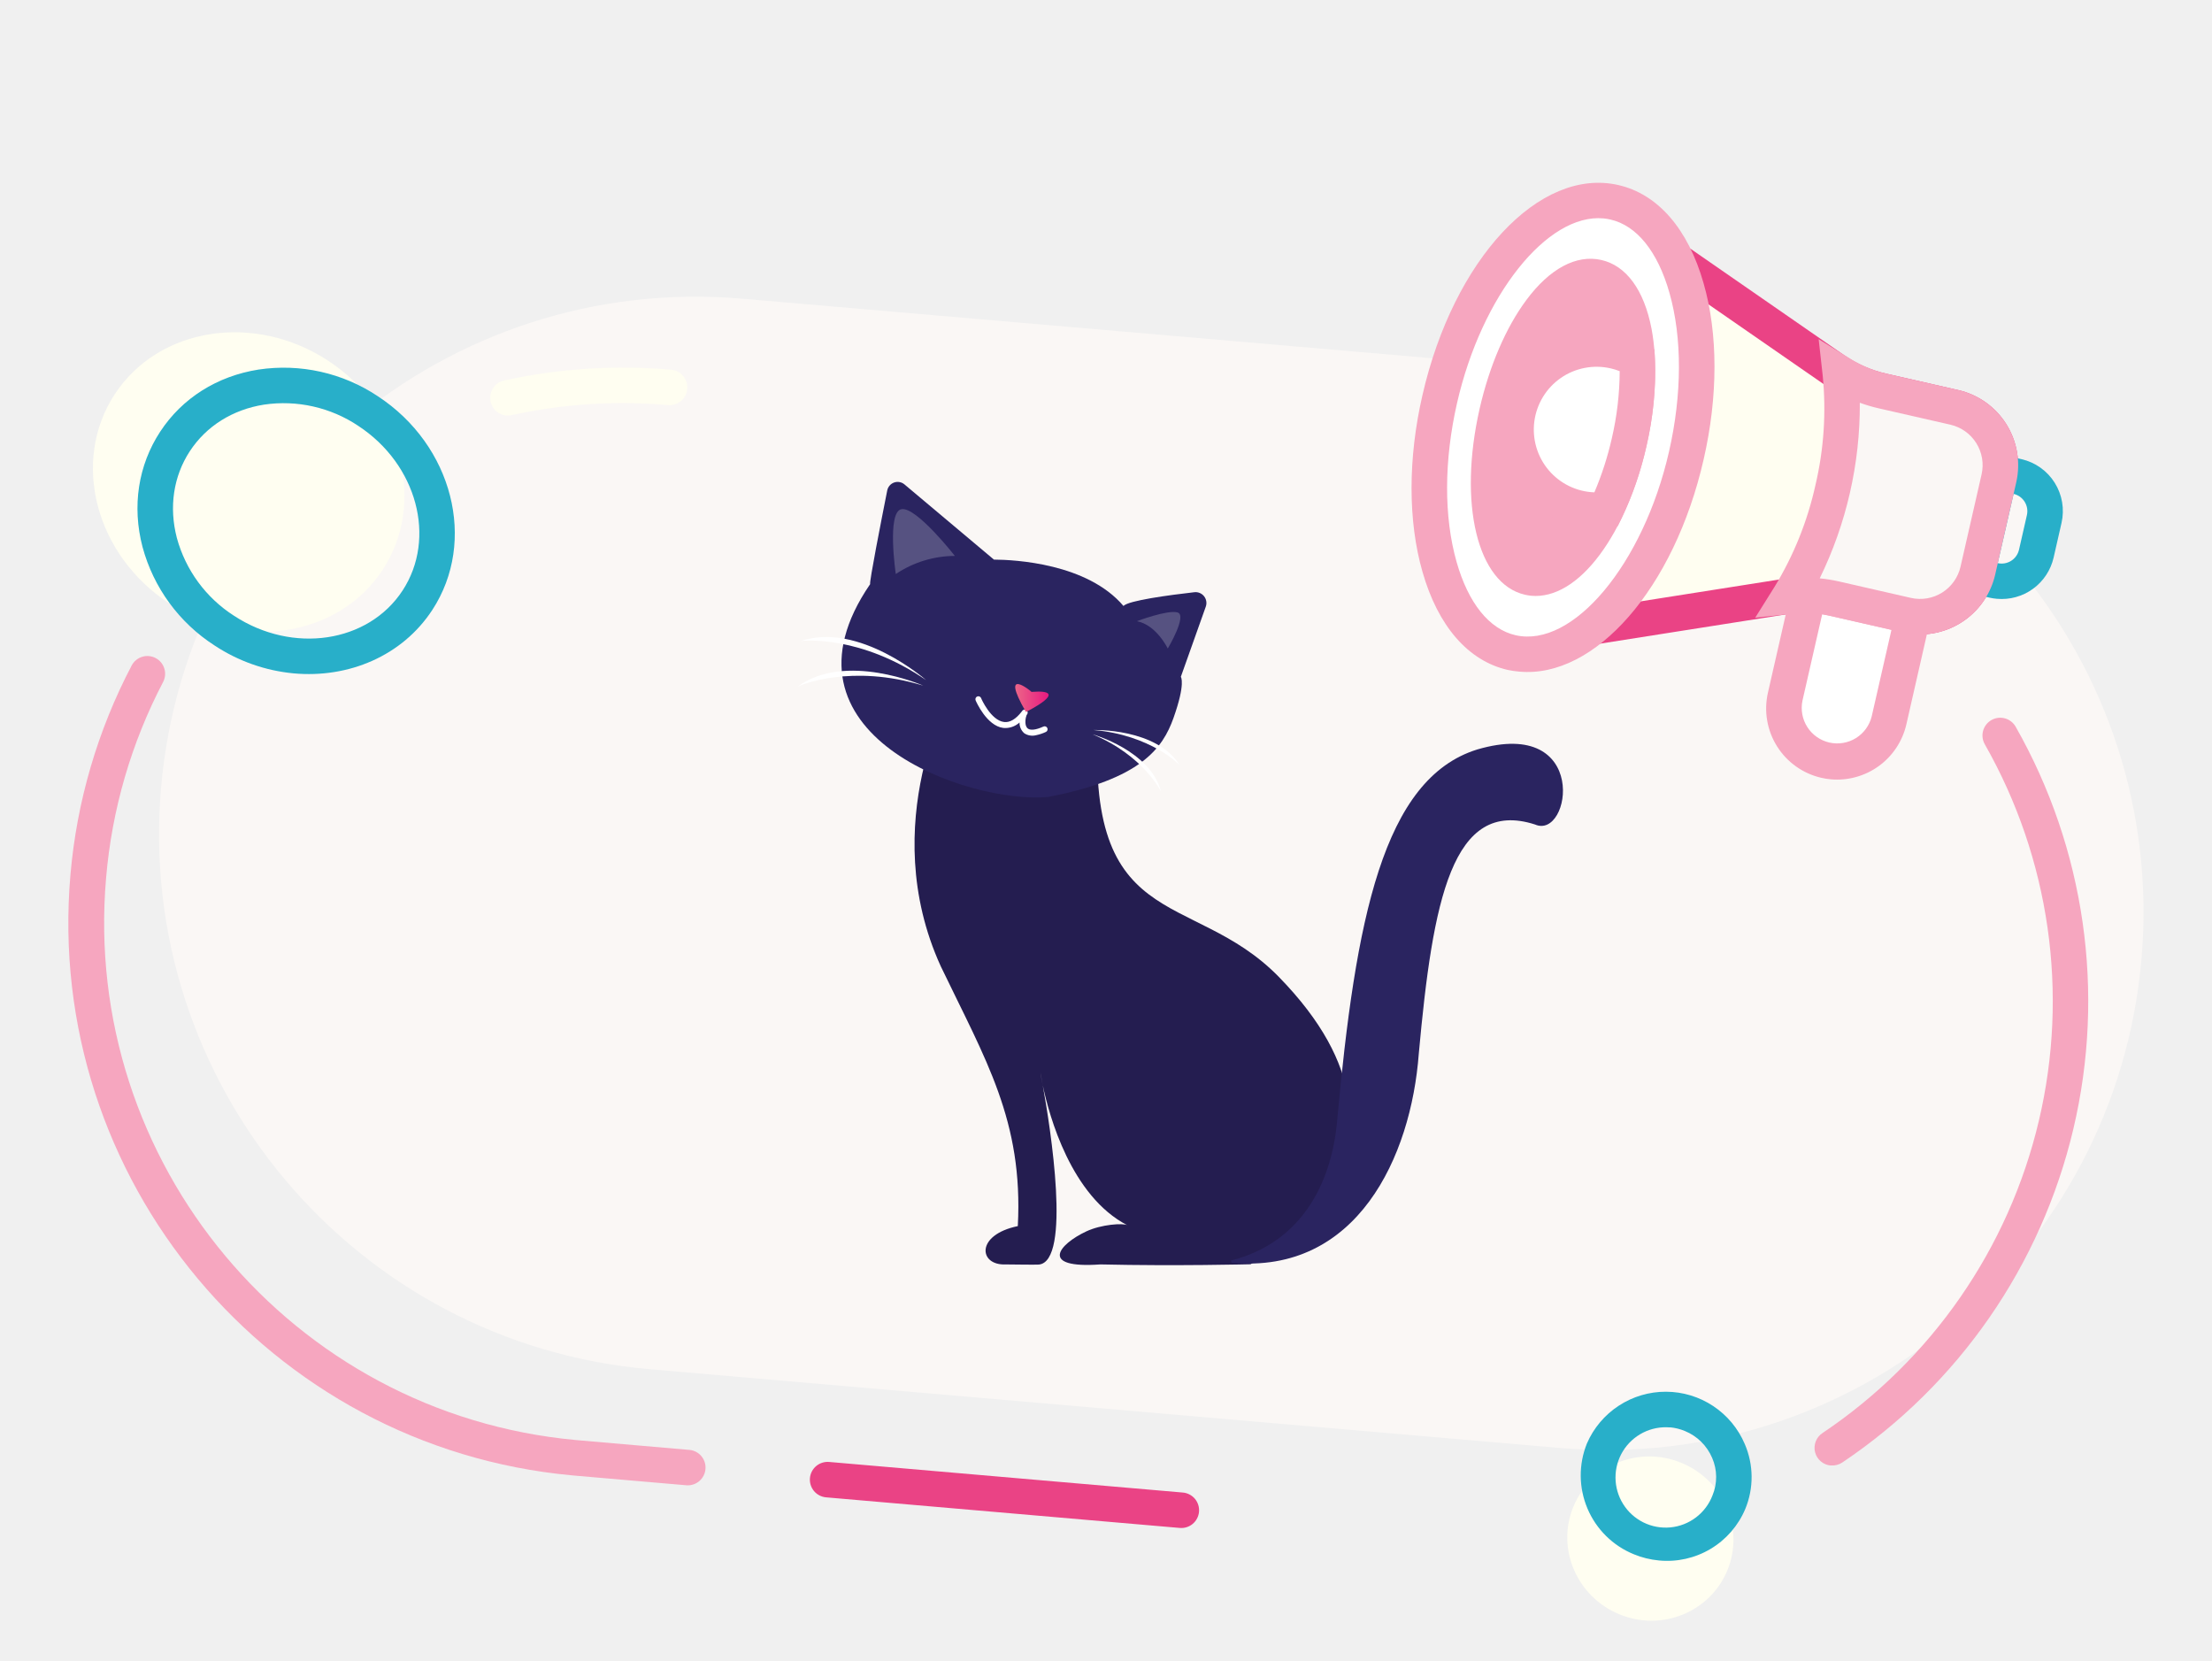
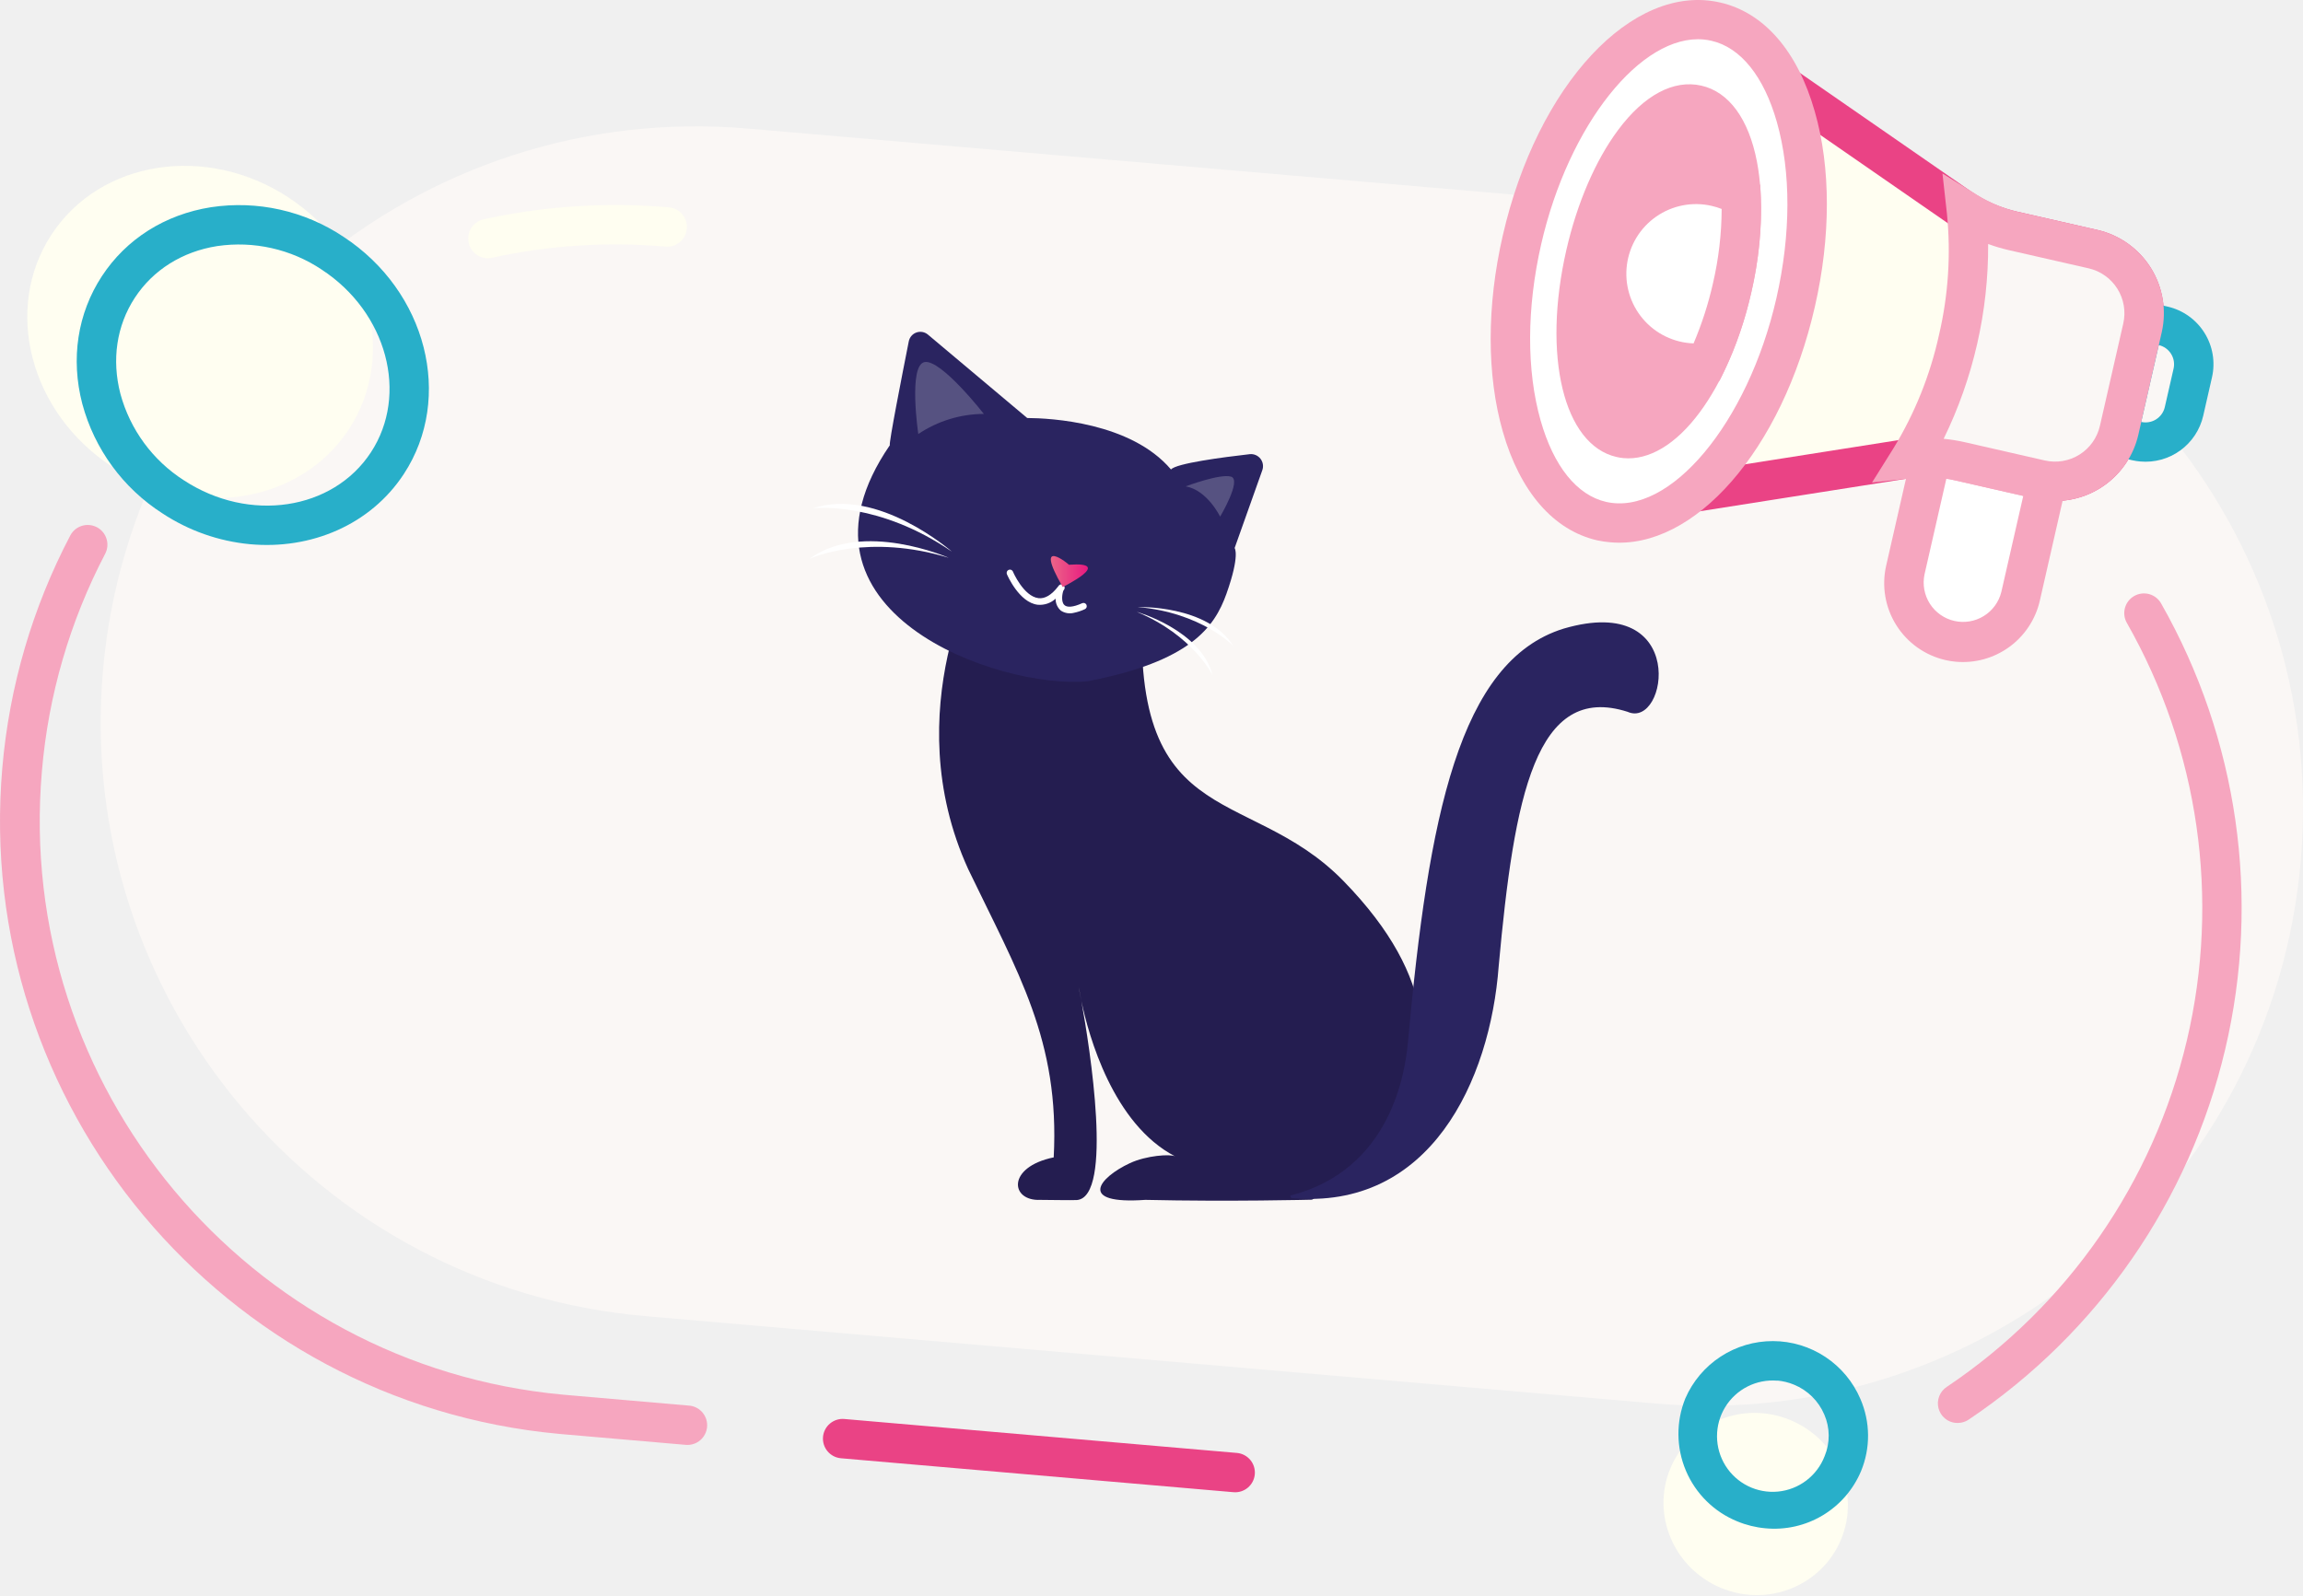
- <svg xmlns="http://www.w3.org/2000/svg" width="541" height="406" viewBox="0 0 541 406" fill="none">
-   <g clip-path="url(#clip0_11_764)">
-     <path d="M181.62 73.053L404.226 92.272C476.509 98.528 530.01 162.2 523.756 234.488C517.493 306.797 453.841 360.331 381.571 354.091L158.926 334.826C86.664 328.573 33.156 264.9 39.397 192.603C45.673 120.303 109.333 66.763 181.62 73.053Z" fill="#FAF7F5" />
-     <path d="M384.811 368.451C380.589 378.651 385.607 390.408 395.989 394.74C406.371 399.071 418.239 394.25 422.464 384.03C426.688 373.809 421.667 362.073 411.285 357.748C400.902 353.424 389.034 358.238 384.811 368.451Z" fill="#FFFEF1" />
-     <path d="M405.752 381.599C410.154 382.026 414.576 381.033 418.373 378.765C422.17 376.498 425.142 373.075 426.856 368.996C427.896 366.476 428.421 363.772 428.399 361.046C428.376 358.319 427.807 355.625 426.726 353.122C425.118 349.34 422.437 346.113 419.014 343.84C415.592 341.567 411.578 340.347 407.47 340.333C403.362 340.318 399.339 341.509 395.9 343.758C392.461 346.007 389.756 349.216 388.121 352.986C386.059 358.101 386.107 363.825 388.256 368.903C390.405 373.982 394.479 378 399.585 380.078C401.552 380.893 403.632 381.406 405.752 381.599ZM408.44 349.036C409.687 349.153 410.91 349.456 412.068 349.935C415.079 351.163 417.483 353.531 418.756 356.524C419.385 357.971 419.715 359.531 419.727 361.109C419.739 362.687 419.433 364.251 418.826 365.707C418.006 367.835 416.609 369.692 414.793 371.07C412.977 372.448 410.813 373.293 408.544 373.509C406.275 373.726 403.991 373.306 401.947 372.297C399.904 371.287 398.182 369.728 396.975 367.794C395.767 365.86 395.123 363.628 395.113 361.347C395.103 359.067 395.728 356.829 396.918 354.884C398.108 352.94 399.817 351.365 401.851 350.337C403.886 349.309 406.166 348.868 408.437 349.064L408.44 349.036Z" fill="#28AFC9" />
-     <path d="M80.244 88.202C62.145 76.354 38.782 80.031 28.055 96.421C17.327 112.812 23.3 135.712 41.4 147.56C59.498 159.408 82.863 155.717 93.589 139.341C104.315 122.964 98.343 100.057 80.244 88.202Z" fill="#FFFEF1" />
-     <path d="M71.793 164.664C85.198 165.9 98.354 160.435 105.723 149.17C116.722 132.36 110.744 108.902 92.399 96.89C83.825 91.165 73.425 88.842 63.231 90.374C53.085 91.973 44.535 97.376 39.163 105.584C33.791 113.793 32.255 123.795 34.852 133.734C37.53 143.691 43.82 152.291 52.495 157.859C58.274 161.673 64.9 164.01 71.793 164.664ZM87.636 104.152C101.982 113.551 106.835 131.611 98.457 144.413C90.078 157.215 71.618 159.989 57.251 150.588C50.381 146.198 45.391 139.407 43.253 131.537C41.289 124 42.414 116.466 46.43 110.335C50.446 104.203 56.888 100.159 64.578 98.948C72.646 97.758 80.867 99.614 87.643 104.153L87.636 104.152Z" fill="#28AFC9" />
-     <path d="M460.366 95.599L477.98 99.623C479.833 100.046 481.585 100.83 483.135 101.931C484.685 103.031 486.003 104.426 487.014 106.036C488.026 107.646 488.71 109.44 489.028 111.314C489.346 113.189 489.292 115.108 488.869 116.962L483.709 139.542C483.286 141.396 482.502 143.148 481.402 144.699C480.302 146.25 478.908 147.569 477.298 148.581C475.689 149.593 473.896 150.278 472.022 150.597C470.148 150.915 468.229 150.861 466.376 150.438L448.762 146.414C444.561 145.458 440.216 145.311 435.96 145.982L373.124 155.874L396.324 54.243L448.636 90.43C452.181 92.886 456.162 94.64 460.366 95.599Z" fill="#FFFEF1" />
-     <path d="M367.458 161.162L436.631 150.273C440.349 149.685 444.145 149.815 447.814 150.654L465.429 154.679C470.292 155.781 475.394 154.91 479.618 152.256C483.841 149.602 486.84 145.382 487.96 140.52L493.113 117.933C494.216 113.067 493.346 107.963 490.694 103.738C488.042 99.513 483.824 96.513 478.964 95.394L461.342 91.376C457.674 90.552 454.198 89.034 451.1 86.902L393.514 47.017L367.458 161.162ZM444.726 141.383C441.578 141.091 438.406 141.195 435.284 141.692L378.777 150.6L399.124 61.462L446.166 94.036C450.166 96.812 454.661 98.794 459.408 99.874L477.026 103.856C479.643 104.459 481.915 106.075 483.343 108.35C484.772 110.625 485.241 113.374 484.648 115.995L479.495 138.582C478.893 141.201 477.278 143.475 475.003 144.905C472.729 146.335 469.98 146.804 467.36 146.209L449.746 142.185C448.092 141.807 446.415 141.54 444.726 141.383Z" fill="#EA4385" />
-     <path d="M489.206 115.532L493.435 116.494C494.548 116.748 495.599 117.218 496.529 117.879C497.46 118.539 498.251 119.376 498.857 120.343C499.464 121.31 499.875 122.386 500.065 123.511C500.256 124.637 500.223 125.789 499.968 126.901L498.034 135.406C497.516 137.649 496.13 139.595 494.18 140.817C492.23 142.039 489.874 142.436 487.632 141.922L483.402 140.961L489.206 115.532Z" fill="#FAF7F5" />
-     <path d="M488.379 146.431C491.52 146.715 494.658 145.85 497.211 143.997C499.764 142.144 501.559 139.429 502.264 136.353L504.196 127.884C504.577 126.216 504.626 124.49 504.34 122.803C504.054 121.116 503.439 119.503 502.529 118.054C501.62 116.605 500.434 115.35 499.04 114.36C497.645 113.37 496.069 112.664 494.402 112.284L485.937 110.353L478.203 144.23L486.668 146.168C487.232 146.293 487.804 146.382 488.379 146.431ZM492.469 120.774C493.024 120.901 493.549 121.136 494.014 121.466C494.478 121.796 494.873 122.215 495.176 122.698C495.479 123.181 495.684 123.719 495.778 124.281C495.873 124.843 495.856 125.418 495.728 125.974L493.797 134.443C493.537 135.564 492.845 136.537 491.871 137.15C490.897 137.762 489.721 137.964 488.598 137.712L492.469 120.774Z" fill="#28AFC9" />
-     <path d="M467.809 150.761L462.007 176.168C461.625 177.839 460.918 179.418 459.926 180.815C458.934 182.212 457.677 183.399 456.226 184.31C454.775 185.221 453.159 185.836 451.47 186.121C449.781 186.407 448.052 186.356 446.383 185.973C444.715 185.593 443.139 184.887 441.744 183.896C440.349 182.906 439.163 181.65 438.253 180.2C437.344 178.751 436.729 177.136 436.444 175.449C436.158 173.761 436.208 172.034 436.59 170.366L442.406 144.96L467.809 150.761Z" fill="white" />
-     <path d="M447.722 190.572C451.911 190.954 456.097 189.803 459.504 187.333C462.91 184.862 465.307 181.241 466.249 177.139L473.006 147.492L439.145 139.76L432.388 169.407C431.368 173.899 432.171 178.612 434.621 182.512C437.071 186.412 440.967 189.18 445.455 190.208C446.202 190.38 446.959 190.502 447.722 190.572ZM462.603 154.022L457.77 175.192C457.224 177.403 455.832 179.31 453.894 180.505C451.956 181.699 449.627 182.084 447.408 181.578C445.189 181.072 443.258 179.715 442.029 177.798C440.801 175.881 440.374 173.559 440.84 171.33L445.672 150.16L462.603 154.022Z" fill="#F6A6BF" />
-     <path d="M448.207 119.552C450.403 110.317 451.045 100.781 450.105 91.335C453.266 93.315 456.733 94.756 460.366 95.599L477.981 99.623C479.834 100.046 481.585 100.83 483.135 101.931C484.686 103.031 486.004 104.426 487.015 106.036C488.026 107.646 488.71 109.44 489.029 111.315C489.347 113.189 489.293 115.108 488.87 116.962L483.71 139.542C483.287 141.396 482.503 143.148 481.403 144.699C480.303 146.25 478.908 147.569 477.299 148.581C475.689 149.593 473.896 150.278 472.022 150.597C470.148 150.915 468.23 150.862 466.377 150.438L448.763 146.414C445.113 145.597 441.354 145.386 437.636 145.791C442.59 137.692 446.163 128.824 448.207 119.552Z" fill="#FAF7F5" />
-     <path d="M467.925 155.078C472.462 155.486 476.993 154.235 480.679 151.557C484.365 148.879 486.957 144.956 487.974 140.514L493.128 117.927C494.231 113.061 493.361 107.957 490.709 103.732C488.057 99.507 483.839 96.507 478.979 95.388L461.357 91.37C458.182 90.63 455.151 89.371 452.387 87.642L444.798 82.94L445.785 91.819C446.679 100.78 446.083 109.828 444.02 118.594C442.085 127.388 438.705 135.8 434.018 143.488L429.276 151.063L438.155 150.116C441.394 149.761 444.67 149.944 447.85 150.657L465.471 154.682C466.28 154.867 467.099 155 467.925 155.078ZM454.865 98.487C456.35 99.033 457.869 99.484 459.411 99.838L477.026 103.856C479.643 104.459 481.915 106.075 483.344 108.35C484.772 110.625 485.241 113.374 484.649 115.994L479.495 138.581C478.895 141.202 477.28 143.477 475.005 144.907C472.73 146.337 469.98 146.805 467.361 146.209L449.746 142.185C448.202 141.832 446.637 141.579 445.06 141.428C451.592 128.061 454.948 113.365 454.865 98.487Z" fill="#F6A6BF" />
-     <path d="M352.118 97.613C345.176 128.033 353.054 155.747 369.688 159.547C386.321 163.346 405.47 141.788 412.41 111.382C419.351 80.975 411.481 53.248 394.84 49.448C378.2 45.648 359.057 67.214 352.118 97.613Z" fill="white" />
-     <path d="M371.597 164.24C390.06 165.942 409.453 143.969 416.667 112.352C420.205 96.951 420.209 81.618 416.661 69.291C412.885 55.996 405.481 47.457 395.806 45.252C376.499 40.831 355.477 63.417 347.885 96.678C344.347 112.08 344.344 127.412 347.888 139.782C351.664 153.069 359.068 161.609 368.735 163.82C369.679 164.022 370.635 164.162 371.597 164.24ZM392.16 53.408C392.738 53.462 393.312 53.555 393.878 53.686C400.318 55.155 405.445 61.529 408.31 71.627C411.436 82.638 411.399 96.414 408.2 110.442C401.911 137.986 384.711 158.531 370.675 155.338C364.235 153.868 359.108 147.494 356.237 137.389C353.111 126.378 353.154 112.602 356.354 98.574C362.384 72.143 378.454 52.144 392.16 53.408Z" fill="#F6A6BF" />
-     <path d="M366.119 100.809C361.49 121.079 364.973 139.161 373.901 141.199C382.829 143.236 393.81 128.457 398.441 108.166C403.073 87.874 399.581 69.812 390.66 67.776C381.739 65.739 370.735 80.537 366.119 100.809Z" fill="#F6A6BF" />
-     <path d="M374.502 145.688C380.099 146.204 386.025 142.698 391.262 135.649C396.248 128.943 400.298 119.54 402.666 109.169C405.034 98.799 405.471 88.554 403.915 80.342C402.096 70.92 397.743 64.949 391.639 63.574C385.536 62.2 379.035 65.659 373.315 73.356C368.322 80.06 364.279 89.465 361.904 99.834C356.575 123.175 361.329 142.772 372.952 145.432C373.462 145.551 373.98 145.636 374.502 145.688ZM389.291 71.97C389.425 71.975 389.558 71.987 389.69 72.007C392.115 72.562 394.297 76.37 395.369 81.954C396.73 89.005 396.312 97.967 394.204 107.196C392.097 116.426 388.583 124.679 384.298 130.439C380.906 135.005 377.297 137.495 374.871 136.94C370.035 135.831 365.826 121.564 370.357 101.75C372.464 92.521 375.985 84.261 380.264 78.5C383.467 74.214 386.884 71.748 389.291 71.97Z" fill="#F6A6BF" />
-     <path d="M371.289 100.671C371.973 97.658 373.357 94.847 375.328 92.468C377.299 90.088 379.802 88.207 382.635 86.975C385.468 85.743 388.551 85.196 391.635 85.378C394.718 85.56 397.716 86.465 400.384 88.022C400.63 94.8 399.966 101.581 398.411 108.184C397.142 113.85 395.25 119.357 392.768 124.606C389.636 124.98 386.459 124.595 383.507 123.484C380.555 122.373 377.914 120.568 375.805 118.221C373.697 115.874 372.183 113.055 371.392 110C370.602 106.945 370.557 103.745 371.261 100.669L371.289 100.671Z" fill="white" />
-     <path d="M388.215 128.993C389.908 129.147 391.614 129.122 393.302 128.919L395.67 128.643L396.708 126.494C399.334 120.954 401.333 115.139 402.668 109.155C404.312 102.167 405.013 94.991 404.75 87.817L404.637 85.456L402.596 84.251C399.335 82.357 395.675 81.256 391.911 81.038C388.147 80.819 384.384 81.489 380.926 82.993C377.468 84.496 374.412 86.792 372.003 89.695C369.595 92.597 367.902 96.025 367.061 99.703C365.641 105.924 366.747 112.454 370.137 117.858C373.527 123.263 378.923 127.1 385.139 128.526C386.153 128.751 387.18 128.907 388.215 128.993ZM389.946 120.4C387.808 120.325 385.709 119.805 383.785 118.871C381.86 117.938 380.151 116.612 378.768 114.979C377.385 113.347 376.359 111.443 375.755 109.39C375.151 107.337 374.982 105.18 375.26 103.058C375.538 100.936 376.256 98.895 377.368 97.067C378.48 95.238 379.962 93.662 381.719 92.44C383.475 91.218 385.467 90.377 387.568 89.971C389.668 89.564 391.83 89.601 393.915 90.079C394.673 90.249 395.416 90.478 396.138 90.764C396.113 96.306 395.464 101.828 394.203 107.224C393.181 111.735 391.757 116.144 389.946 120.4Z" fill="#F6A6BF" />
-     <path d="M202.017 366.16L288.524 373.642C289.671 373.748 290.813 373.394 291.699 372.657C292.584 371.921 293.141 370.863 293.247 369.715C293.353 368.568 292.999 367.426 292.263 366.54C291.527 365.654 290.469 365.097 289.323 364.991L202.815 357.509C201.669 357.403 200.527 357.758 199.641 358.494C198.755 359.231 198.198 360.289 198.092 361.436C197.987 362.583 198.341 363.726 199.077 364.612C199.813 365.498 200.87 366.055 202.017 366.16Z" fill="#EA4385" />
-     <path d="M447.755 358.358C448.749 358.451 449.744 358.198 450.573 357.644C479.038 338.553 499.232 309.398 507.102 276.032C514.973 242.665 509.936 207.557 493.004 177.756C492.725 177.253 492.35 176.809 491.899 176.452C491.449 176.095 490.932 175.831 490.378 175.675C489.824 175.52 489.246 175.476 488.675 175.546C488.104 175.616 487.553 175.799 487.053 176.084C486.554 176.369 486.116 176.75 485.764 177.205C485.413 177.661 485.156 178.182 485.008 178.738C484.859 179.294 484.823 179.873 484.9 180.443C484.978 181.013 485.168 181.562 485.459 182.058C501.312 209.95 506.029 242.811 498.663 274.043C491.297 305.274 472.394 332.563 445.749 350.429C444.993 350.924 444.411 351.643 444.083 352.485C443.756 353.327 443.699 354.25 443.921 355.126C444.144 356.002 444.634 356.786 445.323 357.369C446.013 357.953 446.867 358.306 447.767 358.38L447.755 358.358Z" fill="#F6A6BF" />
-     <path d="M123.792 101.606C124.238 101.647 124.688 101.62 125.126 101.524C137.671 98.77 150.562 97.94 163.356 99.063C164.503 99.168 165.645 98.814 166.531 98.078C167.416 97.341 167.974 96.283 168.079 95.136C168.185 93.988 167.831 92.846 167.095 91.96C166.359 91.074 165.301 90.517 164.155 90.411C150.486 89.217 136.715 90.103 123.312 93.041C122.304 93.262 121.407 93.835 120.782 94.657C120.158 95.479 119.846 96.497 119.904 97.528C119.962 98.559 120.385 99.536 121.097 100.283C121.81 101.03 122.765 101.499 123.792 101.606Z" fill="#FFFEF1" />
-     <path d="M139.919 360.788L140.688 360.859L167.989 363.221C169.109 363.279 170.208 362.901 171.056 362.167C171.903 361.432 172.434 360.398 172.538 359.281C172.641 358.164 172.308 357.05 171.609 356.173C170.909 355.296 169.898 354.724 168.786 354.576L141.487 352.207L140.787 352.143C71.382 345.744 19.926 284.236 25.948 214.687C27.37 197.929 32.12 181.623 39.92 166.723C40.434 165.705 40.526 164.525 40.178 163.439C39.829 162.353 39.067 161.447 38.057 160.919C37.047 160.39 35.869 160.28 34.778 160.612C33.687 160.945 32.771 161.693 32.227 162.696C23.875 178.599 18.776 196.008 17.228 213.904C10.765 288.234 65.778 353.952 139.919 360.788Z" fill="#F6A6BF" />
-     <path fill-rule="evenodd" clip-rule="evenodd" d="M268.926 172.088L268.926 172.352C268.951 172.312 268.964 172.266 268.964 172.22C268.964 172.173 268.951 172.127 268.926 172.088Z" fill="#241D50" />
-     <path fill-rule="evenodd" clip-rule="evenodd" d="M268.907 172.354C267.545 174.39 233.035 168.458 233.035 168.458C233.035 168.458 214.084 201.24 230.098 236.318C241.074 259.175 250.29 274.089 248.932 299.833C238.517 301.977 239.379 309.506 245.959 309.205C247.192 309.205 253.201 309.311 254.05 309.24C262.084 308.525 256.905 275.667 255.031 265.395C254.632 263.495 254.468 262.345 254.468 262.345C254.468 262.345 254.689 263.481 255.031 265.395C256.627 272.952 261.964 292.474 275.701 299.616C274.681 299.051 269.356 299.409 265.72 301.11C258.827 304.325 254.114 310.269 269.127 309.203C287.833 309.629 305.847 309.163 305.847 309.163C305.847 309.163 355.395 282.563 312.777 238.895C291.222 216.811 264.06 229.278 268.907 172.354Z" fill="#241D50" />
-     <path fill-rule="evenodd" clip-rule="evenodd" d="M255.034 265.425C254.692 263.51 254.471 262.374 254.471 262.374C254.471 262.374 254.635 263.524 255.034 265.425Z" fill="#241D50" />
-     <path d="M361.305 183.276C338.243 190.421 331.509 224.866 326.999 274.419C326.356 281.434 323.11 302.642 301.039 308.266C301.117 308.445 301.189 308.616 301.26 308.795C331.878 311.649 345.112 282.903 346.997 257.695C350.416 220.157 355.166 195.12 375.418 201.618C384.229 205.524 388.937 175.165 361.305 183.276Z" fill="#2A2460" />
-     <path fill-rule="evenodd" clip-rule="evenodd" d="M292.127 144.818C286.181 145.498 275.88 146.849 274.782 148.192C265.923 137.764 248.187 136.873 243.09 136.845L221.214 118.461C220.869 118.169 220.454 117.972 220.01 117.89C219.567 117.808 219.109 117.844 218.683 117.993C218.256 118.142 217.876 118.4 217.58 118.742C217.284 119.083 217.082 119.497 216.994 119.94C215.496 127.498 212.571 142.406 212.814 142.849C187.624 179.609 236.91 196.676 256.343 194.888C279.048 190.535 284.359 182.985 286.998 175.598C290.043 167.026 288.803 165.512 288.803 165.512L294.899 148.368C295.053 147.945 295.097 147.488 295.026 147.043C294.955 146.597 294.773 146.177 294.496 145.822C294.218 145.467 293.855 145.189 293.441 145.013C293.026 144.838 292.574 144.77 292.127 144.818Z" fill="#2A2460" />
-     <path d="M255.183 177.681C253.208 178.575 251.797 178.682 251.212 178.003C250.5 177.189 250.849 175.389 251.084 174.853L251.198 174.703C251.295 174.578 251.347 174.425 251.347 174.268C251.347 174.11 251.295 173.957 251.199 173.832C251.109 173.698 250.978 173.599 250.825 173.55C250.673 173.501 250.508 173.504 250.357 173.561C250.149 173.657 249.979 173.821 249.873 174.025C248.447 175.875 246.971 176.725 245.595 176.561C242.323 176.197 239.95 170.776 239.95 170.705C239.912 170.617 239.858 170.537 239.79 170.47C239.722 170.404 239.641 170.351 239.553 170.316C239.465 170.28 239.371 170.262 239.275 170.264C239.18 170.265 239.086 170.285 238.998 170.323C238.911 170.36 238.832 170.415 238.765 170.483C238.698 170.551 238.646 170.632 238.611 170.72C238.575 170.808 238.558 170.903 238.559 170.999C238.56 171.094 238.579 171.188 238.617 171.276C238.724 171.533 241.325 177.519 245.395 178.011C246.111 178.077 246.833 177.992 247.515 177.762C248.196 177.532 248.822 177.161 249.352 176.675C249.338 177.175 249.437 177.671 249.638 178.129C249.841 178.586 250.142 178.992 250.521 179.318C250.945 179.595 251.422 179.779 251.922 179.859C252.422 179.939 252.933 179.912 253.422 179.782C254.236 179.612 255.028 179.349 255.782 178.996C255.87 178.959 255.949 178.904 256.016 178.835C256.083 178.766 256.135 178.685 256.169 178.596C256.204 178.506 256.22 178.411 256.217 178.315C256.214 178.219 256.192 178.126 256.152 178.039C256.114 177.949 256.058 177.869 255.988 177.803C255.918 177.736 255.835 177.685 255.744 177.651C255.653 177.618 255.557 177.604 255.46 177.609C255.364 177.614 255.27 177.639 255.183 177.681Z" fill="white" />
-     <path fill-rule="evenodd" clip-rule="evenodd" d="M252.282 169.196C252.425 169.196 244.249 162.518 250.913 174.103C250.913 174.103 262.441 168.438 252.282 169.196Z" fill="url(#paint0_linear_11_764)" />
-     <path fill-rule="evenodd" clip-rule="evenodd" d="M195.842 156.772C196.754 156.594 210.641 155.399 226.493 166.311C226.493 166.311 210.114 151.935 195.842 156.772Z" fill="white" />
-     <path fill-rule="evenodd" clip-rule="evenodd" d="M195.084 167.915C195.868 167.479 208.236 162.299 225.793 167.661C225.793 167.661 206.775 159.278 195.084 167.915Z" fill="white" />
-     <path fill-rule="evenodd" clip-rule="evenodd" d="M267.451 178.518C281.544 179.723 288.651 187.165 288.544 187.158C282.899 178.009 267.451 178.518 267.451 178.518Z" fill="white" />
-     <path fill-rule="evenodd" clip-rule="evenodd" d="M267.23 179.575C279.726 184.759 284.06 193.673 283.967 193.637C281.445 183.559 267.23 179.575 267.23 179.575Z" fill="white" />
-     <path opacity="0.21" fill-rule="evenodd" clip-rule="evenodd" d="M220.472 124.517C216.844 125.196 219.088 140.375 219.088 140.375C223.365 137.506 228.392 135.966 233.538 135.944C233.538 135.944 224.094 123.845 220.472 124.517Z" fill="white" />
-     <path opacity="0.21" fill-rule="evenodd" clip-rule="evenodd" d="M288.005 149.77C285.575 149.056 278.025 151.914 278.025 151.914C282.794 152.756 285.609 158.592 285.609 158.592C285.609 158.592 290.443 150.47 288.005 149.77Z" fill="white" />
+ <svg xmlns="http://www.w3.org/2000/svg" width="507.541" height="351.631" viewBox="0 0 507.541 351.631" fill="none" version="1.1" id="svg1055">
+   <g clip-path="url(#clip0_11_764)" id="g1043" transform="translate(-16.7124,-44.69958)">
+     <path d="M 181.62,73.053 404.226,92.272 C 476.509,98.528 530.01,162.2 523.756,234.488 517.493,306.797 453.841,360.331 381.571,354.091 L 158.926,334.826 C 86.664,328.573 33.156,264.9 39.397,192.603 45.673,120.303 109.333,66.763 181.62,73.053 Z" fill="#faf7f5" id="path971" />
+     <path d="m 384.811,368.451 c -4.222,10.2 0.796,21.957 11.178,26.289 10.382,4.331 22.25,-0.49 26.475,-10.71 4.224,-10.221 -0.797,-21.957 -11.179,-26.282 -10.383,-4.324 -22.251,0.49 -26.474,10.703 z" fill="#fffef1" id="path973" />
+     <path d="m 405.752,381.599 c 4.402,0.427 8.824,-0.566 12.621,-2.834 3.797,-2.267 6.769,-5.69 8.483,-9.769 1.04,-2.52 1.565,-5.224 1.543,-7.95 -0.023,-2.727 -0.592,-5.421 -1.673,-7.924 -1.608,-3.782 -4.289,-7.009 -7.712,-9.282 -3.422,-2.273 -7.436,-3.493 -11.544,-3.507 -4.108,-0.015 -8.131,1.176 -11.57,3.425 -3.439,2.249 -6.144,5.458 -7.779,9.228 -2.062,5.115 -2.014,10.839 0.135,15.917 2.149,5.079 6.223,9.097 11.329,11.175 1.967,0.815 4.047,1.328 6.167,1.521 z m 2.688,-32.563 c 1.247,0.117 2.47,0.42 3.628,0.899 3.011,1.228 5.415,3.596 6.688,6.589 0.629,1.447 0.959,3.007 0.971,4.585 0.012,1.578 -0.294,3.142 -0.901,4.598 -0.82,2.128 -2.217,3.985 -4.033,5.363 -1.816,1.378 -3.98,2.223 -6.249,2.439 -2.269,0.217 -4.553,-0.203 -6.597,-1.212 -2.043,-1.01 -3.765,-2.569 -4.972,-4.503 -1.208,-1.934 -1.852,-4.166 -1.862,-6.447 -0.01,-2.28 0.615,-4.518 1.805,-6.463 1.19,-1.944 2.899,-3.519 4.933,-4.547 2.035,-1.028 4.315,-1.469 6.586,-1.273 z" fill="#28afc9" id="path975" />
+     <path d="M 80.244,88.202 C 62.145,76.354 38.782,80.031 28.055,96.421 17.327,112.812 23.3,135.712 41.4,147.56 c 18.099,11.848 41.463,8.157 52.189,-8.219 10.726,-16.377 4.754,-39.284 -13.345,-51.139 z" fill="#fffef1" id="path977" />
+     <path d="m 71.793,164.664 c 13.405,1.236 26.561,-4.229 33.93,-15.494 10.999,-16.81 5.021,-40.268 -13.324,-52.28 -8.574,-5.725 -18.973,-8.048 -29.168,-6.515 -10.146,1.599 -18.695,7.001 -24.067,15.21 -5.372,8.209 -6.909,18.211 -4.312,28.15 2.679,9.957 8.969,18.557 17.644,24.125 5.779,3.814 12.405,6.151 19.298,6.805 z m 15.843,-60.512 c 14.346,9.399 19.199,27.459 10.82,40.261 -8.378,12.802 -26.839,15.576 -41.205,6.175 -6.87,-4.39 -11.86,-11.181 -13.998,-19.051 -1.965,-7.537 -0.839,-15.071 3.177,-21.202 4.016,-6.132 10.457,-10.176 18.147,-11.387 8.068,-1.19 16.29,0.665 23.066,5.205 z" fill="#28afc9" id="path979" />
+     <path d="m 460.366,95.599 17.614,4.024 c 1.853,0.423 3.605,1.207 5.155,2.308 1.55,1.1 2.868,2.495 3.879,4.105 1.012,1.61 1.696,3.404 2.014,5.278 0.318,1.875 0.264,3.794 -0.159,5.648 l -5.16,22.58 c -0.423,1.854 -1.207,3.606 -2.307,5.157 -1.1,1.551 -2.494,2.87 -4.104,3.882 -1.609,1.012 -3.402,1.697 -5.276,2.016 -1.874,0.318 -3.793,0.264 -5.646,-0.159 l -17.614,-4.024 c -4.201,-0.956 -8.546,-1.103 -12.802,-0.432 l -62.836,9.892 23.2,-101.631 52.312,36.187 c 3.545,2.455 7.526,4.21 11.73,5.169 z" fill="#fffef1" id="path981" />
+     <path d="m 367.458,161.162 69.173,-10.889 c 3.718,-0.588 7.514,-0.458 11.183,0.381 l 17.615,4.025 c 4.863,1.102 9.965,0.231 14.189,-2.423 4.223,-2.654 7.222,-6.874 8.342,-11.736 l 5.153,-22.587 c 1.103,-4.866 0.233,-9.97 -2.419,-14.195 -2.652,-4.225 -6.87,-7.225 -11.73,-8.344 l -17.622,-4.018 c -3.668,-0.824 -7.144,-2.343 -10.242,-4.474 L 393.514,47.017 Z m 77.268,-19.779 c -3.148,-0.292 -6.32,-0.188 -9.442,0.309 l -56.507,8.908 20.347,-89.138 47.042,32.574 c 4,2.776 8.495,4.758 13.242,5.838 l 17.618,3.982 c 2.617,0.603 4.889,2.219 6.317,4.494 1.429,2.275 1.898,5.024 1.305,7.645 l -5.153,22.587 c -0.602,2.619 -2.217,4.893 -4.492,6.323 -2.274,1.43 -5.023,1.899 -7.643,1.304 l -17.614,-4.024 c -1.654,-0.378 -3.331,-0.645 -5.02,-0.802 z" fill="#ea4385" id="path983" />
+     <path d="m 489.206,115.532 4.229,0.962 c 1.113,0.254 2.164,0.724 3.094,1.385 0.931,0.66 1.722,1.497 2.328,2.464 0.607,0.967 1.018,2.043 1.208,3.168 0.191,1.126 0.158,2.278 -0.097,3.39 l -1.934,8.505 c -0.518,2.243 -1.904,4.189 -3.854,5.411 -1.95,1.222 -4.306,1.619 -6.548,1.105 l -4.23,-0.961 z" fill="#faf7f5" id="path985" />
+     <path d="m 488.379,146.431 c 3.141,0.284 6.279,-0.581 8.832,-2.434 2.553,-1.853 4.348,-4.568 5.053,-7.644 l 1.932,-8.469 c 0.381,-1.668 0.43,-3.394 0.144,-5.081 -0.286,-1.687 -0.901,-3.3 -1.811,-4.749 -0.909,-1.449 -2.095,-2.704 -3.489,-3.694 -1.395,-0.99 -2.971,-1.696 -4.638,-2.076 l -8.465,-1.931 -7.734,33.877 8.465,1.938 c 0.564,0.125 1.136,0.214 1.711,0.263 z m 4.09,-25.657 c 0.555,0.127 1.08,0.362 1.545,0.692 0.464,0.33 0.859,0.749 1.162,1.232 0.303,0.483 0.508,1.021 0.602,1.583 0.095,0.562 0.078,1.137 -0.05,1.693 l -1.931,8.469 c -0.26,1.121 -0.952,2.094 -1.926,2.707 -0.974,0.612 -2.15,0.814 -3.273,0.562 z" fill="#28afc9" id="path987" />
+     <path d="m 467.809,150.761 -5.802,25.407 c -0.382,1.671 -1.089,3.25 -2.081,4.647 -0.992,1.397 -2.249,2.584 -3.7,3.495 -1.451,0.911 -3.067,1.526 -4.756,1.811 -1.689,0.286 -3.418,0.235 -5.087,-0.148 -1.668,-0.38 -3.244,-1.086 -4.639,-2.077 -1.395,-0.99 -2.581,-2.246 -3.491,-3.696 -0.909,-1.449 -1.524,-3.064 -1.809,-4.751 -0.286,-1.688 -0.236,-3.415 0.146,-5.083 l 5.816,-25.406 z" fill="#ffffff" id="path989" />
+     <path d="m 447.722,190.572 c 4.189,0.382 8.375,-0.769 11.782,-3.239 3.406,-2.471 5.803,-6.092 6.745,-10.194 l 6.757,-29.647 -33.861,-7.732 -6.757,29.647 c -1.02,4.492 -0.217,9.205 2.233,13.105 2.45,3.9 6.346,6.668 10.834,7.696 0.747,0.172 1.504,0.294 2.267,0.364 z m 14.881,-36.55 -4.833,21.17 c -0.546,2.211 -1.938,4.118 -3.876,5.313 -1.938,1.194 -4.267,1.579 -6.486,1.073 -2.219,-0.506 -4.15,-1.863 -5.379,-3.78 -1.228,-1.917 -1.655,-4.239 -1.189,-6.468 l 4.832,-21.17 z" fill="#f6a6bf" id="path991" />
+     <path d="m 448.207,119.552 c 2.196,-9.235 2.838,-18.771 1.898,-28.217 3.161,1.98 6.628,3.421 10.261,4.264 l 17.615,4.024 c 1.853,0.423 3.604,1.207 5.154,2.308 1.551,1.1 2.869,2.495 3.88,4.105 1.011,1.61 1.695,3.404 2.014,5.279 0.318,1.874 0.264,3.793 -0.159,5.647 l -5.16,22.58 c -0.423,1.854 -1.207,3.606 -2.307,5.157 -1.1,1.551 -2.495,2.87 -4.104,3.882 -1.61,1.012 -3.403,1.697 -5.277,2.016 -1.874,0.318 -3.792,0.265 -5.645,-0.159 l -17.614,-4.024 c -3.65,-0.817 -7.409,-1.028 -11.127,-0.623 4.954,-8.099 8.527,-16.967 10.571,-26.239 z" fill="#faf7f5" id="path993" />
+     <path d="m 467.925,155.078 c 4.537,0.408 9.068,-0.843 12.754,-3.521 3.686,-2.678 6.278,-6.601 7.295,-11.043 l 5.154,-22.587 c 1.103,-4.866 0.233,-9.97 -2.419,-14.195 -2.652,-4.225 -6.87,-7.225 -11.73,-8.344 l -17.622,-4.018 c -3.175,-0.74 -6.206,-2 -8.97,-3.728 l -7.589,-4.702 0.987,8.88 c 0.894,8.961 0.298,18.009 -1.765,26.775 -1.935,8.794 -5.315,17.206 -10.002,24.894 l -4.742,7.575 8.879,-0.947 c 3.239,-0.355 6.515,-0.172 9.695,0.541 l 17.621,4.025 c 0.809,0.185 1.628,0.318 2.454,0.396 z m -13.06,-56.591 c 1.485,0.546 3.004,0.997 4.546,1.351 l 17.615,4.018 c 2.617,0.603 4.889,2.219 6.318,4.494 1.428,2.275 1.897,5.024 1.305,7.644 l -5.154,22.587 c -0.6,2.621 -2.215,4.896 -4.49,6.326 -2.275,1.43 -5.025,1.898 -7.644,1.302 l -17.615,-4.024 c -1.544,-0.353 -3.109,-0.606 -4.686,-0.757 6.532,-13.367 9.888,-28.063 9.805,-42.941 z" fill="#f6a6bf" id="path995" />
+     <path d="m 352.118,97.613 c -6.942,30.42 0.936,58.134 17.57,61.934 16.633,3.799 35.782,-17.759 42.722,-48.165 6.941,-30.407 -0.929,-58.133 -17.57,-61.934 -16.64,-3.8 -35.783,17.765 -42.722,48.165 z" fill="#ffffff" id="path997" />
+     <path d="m 371.597,164.24 c 18.463,1.702 37.856,-20.271 45.07,-51.888 3.538,-15.401 3.542,-30.733 -0.006,-43.061 -3.776,-13.295 -11.18,-21.834 -20.855,-24.039 -19.307,-4.42 -40.329,18.165 -47.921,51.427 -3.538,15.402 -3.541,30.734 0.003,43.104 3.776,13.287 11.18,21.827 20.847,24.038 0.944,0.202 1.9,0.342 2.862,0.42 z M 392.16,53.408 c 0.578,0.054 1.152,0.147 1.718,0.278 6.44,1.469 11.567,7.843 14.432,17.941 3.126,11.011 3.089,24.787 -0.11,38.815 -6.289,27.544 -23.489,48.089 -37.525,44.896 -6.44,-1.47 -11.567,-7.844 -14.438,-17.949 -3.126,-11.011 -3.083,-24.787 0.117,-38.815 6.03,-26.431 22.1,-46.431 35.806,-45.167 z" fill="#f6a6bf" id="path999" />
+     <path d="m 366.119,100.809 c -4.629,20.27 -1.146,38.352 7.782,40.39 8.928,2.037 19.909,-12.742 24.54,-33.033 4.632,-20.292 1.14,-38.354 -7.781,-40.39 -8.921,-2.037 -19.925,12.761 -24.541,33.033 z" fill="#f6a6bf" id="path1001" />
+     <path d="m 374.502,145.688 c 5.597,0.516 11.523,-2.99 16.76,-10.039 4.986,-6.706 9.036,-16.109 11.404,-26.48 2.368,-10.37 2.805,-20.615 1.249,-28.827 -1.819,-9.422 -6.172,-15.393 -12.276,-16.768 -6.103,-1.375 -12.604,2.085 -18.324,9.782 -4.993,6.705 -9.036,16.109 -11.411,26.479 -5.329,23.341 -0.575,42.938 11.048,45.598 0.51,0.119 1.028,0.204 1.55,0.256 z m 14.789,-73.718 c 0.134,0.005 0.267,0.017 0.399,0.037 2.425,0.555 4.607,4.364 5.679,9.948 1.361,7.051 0.943,16.012 -1.165,25.242 -2.107,9.23 -5.621,17.483 -9.906,23.243 -3.392,4.566 -7.001,7.056 -9.427,6.501 -4.836,-1.109 -9.045,-15.376 -4.514,-35.19 2.107,-9.229 5.628,-17.489 9.907,-23.25 3.203,-4.286 6.62,-6.752 9.027,-6.53 z" fill="#f6a6bf" id="path1003" />
+     <path d="m 371.289,100.671 c 0.684,-3.013 2.068,-5.824 4.039,-8.203 1.971,-2.38 4.474,-4.261 7.307,-5.493 2.833,-1.232 5.916,-1.779 9,-1.597 3.083,0.182 6.081,1.087 8.749,2.644 0.246,6.779 -0.418,13.559 -1.973,20.163 -1.269,5.666 -3.161,11.173 -5.643,16.422 -3.132,0.374 -6.309,-0.011 -9.261,-1.122 -2.952,-1.111 -5.593,-2.916 -7.702,-5.263 -2.108,-2.347 -3.622,-5.166 -4.413,-8.221 -0.79,-3.055 -0.835,-6.255 -0.131,-9.331 z" fill="#ffffff" id="path1005" />
+     <path d="m 388.215,128.993 c 1.693,0.154 3.399,0.129 5.087,-0.074 l 2.368,-0.276 1.038,-2.149 c 2.626,-5.54 4.625,-11.355 5.96,-17.339 1.644,-6.988 2.345,-14.164 2.082,-21.338 l -0.113,-2.361 -2.041,-1.205 c -3.261,-1.894 -6.921,-2.995 -10.685,-3.213 -3.764,-0.219 -7.527,0.451 -10.985,1.955 -3.458,1.504 -6.514,3.8 -8.923,6.702 -2.408,2.903 -4.101,6.331 -4.942,10.008 -1.42,6.221 -0.314,12.751 3.076,18.155 3.39,5.405 8.786,9.242 15.002,10.668 1.014,0.225 2.041,0.381 3.076,0.467 z m 1.731,-8.593 c -2.138,-0.075 -4.237,-0.595 -6.161,-1.529 -1.925,-0.933 -3.634,-2.259 -5.017,-3.892 -1.383,-1.632 -2.409,-3.536 -3.013,-5.589 -0.604,-2.053 -0.773,-4.21 -0.495,-6.332 0.278,-2.122 0.996,-4.163 2.108,-5.992 1.112,-1.828 2.594,-3.404 4.351,-4.626 1.756,-1.222 3.748,-2.063 5.849,-2.47 2.1,-0.407 4.262,-0.37 6.347,0.109 0.758,0.17 1.501,0.399 2.223,0.685 -0.025,5.542 -0.674,11.064 -1.935,16.46 -1.022,4.511 -2.446,8.92 -4.257,13.176 z" fill="#f6a6bf" id="path1007" />
+     <path d="m 202.017,366.16 86.507,7.482 c 1.147,0.106 2.289,-0.248 3.175,-0.985 0.885,-0.736 1.442,-1.794 1.548,-2.942 0.106,-1.147 -0.248,-2.289 -0.984,-3.175 -0.736,-0.886 -1.794,-1.443 -2.94,-1.549 l -86.508,-7.482 c -1.146,-0.106 -2.288,0.249 -3.174,0.985 -0.886,0.737 -1.443,1.795 -1.549,2.942 -0.105,1.147 0.249,2.29 0.985,3.176 0.736,0.886 1.793,1.443 2.94,1.548 z" fill="#ea4385" id="path1009" />
+     <path d="m 447.755,358.358 c 0.994,0.093 1.989,-0.16 2.818,-0.714 28.465,-19.091 48.659,-48.246 56.529,-81.612 7.871,-33.367 2.834,-68.475 -14.098,-98.276 -0.279,-0.503 -0.654,-0.947 -1.105,-1.304 -0.45,-0.357 -0.967,-0.621 -1.521,-0.777 -0.554,-0.155 -1.132,-0.199 -1.703,-0.129 -0.571,0.07 -1.122,0.253 -1.622,0.538 -0.499,0.285 -0.937,0.666 -1.289,1.121 -0.351,0.456 -0.608,0.977 -0.756,1.533 -0.149,0.556 -0.185,1.135 -0.108,1.705 0.078,0.57 0.268,1.119 0.559,1.615 15.853,27.892 20.57,60.753 13.204,91.985 -7.366,31.231 -26.269,58.52 -52.914,76.386 -0.756,0.495 -1.338,1.214 -1.666,2.056 -0.327,0.842 -0.384,1.765 -0.162,2.641 0.223,0.876 0.713,1.66 1.402,2.243 0.69,0.584 1.544,0.937 2.444,1.011 z" fill="#f6a6bf" id="path1011" />
+     <path d="m 123.792,101.606 c 0.446,0.041 0.896,0.014 1.334,-0.082 12.545,-2.754 25.436,-3.584 38.23,-2.461 1.147,0.106 2.289,-0.249 3.175,-0.985 0.885,-0.737 1.443,-1.795 1.548,-2.942 0.106,-1.147 -0.248,-2.29 -0.984,-3.176 -0.736,-0.886 -1.794,-1.443 -2.94,-1.549 -13.669,-1.194 -27.44,-0.308 -40.843,2.63 -1.008,0.221 -1.905,0.794 -2.53,1.616 -0.624,0.822 -0.936,1.84 -0.878,2.871 0.058,1.031 0.481,2.008 1.193,2.755 0.713,0.747 1.668,1.216 2.695,1.323 z" fill="#fffef1" id="path1013" />
+     <path d="m 139.919,360.788 0.769,0.071 27.301,2.362 c 1.12,0.058 2.219,-0.32 3.067,-1.054 0.847,-0.735 1.378,-1.769 1.482,-2.886 0.103,-1.117 -0.23,-2.231 -0.929,-3.108 -0.7,-0.877 -1.711,-1.449 -2.823,-1.597 l -27.299,-2.369 -0.7,-0.064 C 71.382,345.744 19.926,284.236 25.948,214.687 c 1.422,-16.758 6.172,-33.064 13.972,-47.964 0.513,-1.018 0.606,-2.198 0.257,-3.284 -0.349,-1.086 -1.11,-1.992 -2.121,-2.52 -1.01,-0.529 -2.188,-0.639 -3.279,-0.307 -1.091,0.333 -2.007,1.081 -2.551,2.084 -8.352,15.903 -13.451,33.312 -14.998,51.208 -6.463,74.33 48.549,140.048 122.691,146.884 z" fill="#f6a6bf" id="path1015" />
+     <path fill-rule="evenodd" clip-rule="evenodd" d="m 268.926,172.088 v 0.264 c 0.025,-0.04 0.038,-0.086 0.038,-0.132 0,-0.047 -0.013,-0.093 -0.038,-0.132 z" fill="#241d50" id="path1017" />
+     <path fill-rule="evenodd" clip-rule="evenodd" d="m 268.907,172.354 c -1.362,2.036 -35.872,-3.896 -35.872,-3.896 0,0 -18.951,32.782 -2.937,67.86 10.976,22.857 20.192,37.771 18.834,63.515 -10.415,2.144 -9.553,9.673 -2.973,9.372 1.233,0 7.242,0.106 8.091,0.035 8.034,-0.715 2.855,-33.573 0.981,-43.845 -0.399,-1.9 -0.563,-3.05 -0.563,-3.05 0,0 0.221,1.136 0.563,3.05 1.596,7.557 6.933,27.079 20.67,34.221 -1.02,-0.565 -6.345,-0.207 -9.981,1.494 -6.893,3.215 -11.606,9.159 3.407,8.093 18.706,0.426 36.72,-0.04 36.72,-0.04 0,0 49.548,-26.6 6.93,-70.268 -21.555,-22.084 -48.717,-9.617 -43.87,-66.541 z" fill="#241d50" id="path1019" />
+     <path fill-rule="evenodd" clip-rule="evenodd" d="m 255.034,265.425 c -0.342,-1.915 -0.563,-3.051 -0.563,-3.051 0,0 0.164,1.15 0.563,3.051 z" fill="#241d50" id="path1021" />
+     <path d="m 361.305,183.276 c -23.062,7.145 -29.796,41.59 -34.306,91.143 -0.643,7.015 -3.889,28.223 -25.96,33.847 0.078,0.179 0.15,0.35 0.221,0.529 30.618,2.854 43.852,-25.892 45.737,-51.1 3.419,-37.538 8.169,-62.575 28.421,-56.077 8.811,3.906 13.519,-26.453 -14.113,-18.342 z" fill="#2a2460" id="path1023" />
+     <path fill-rule="evenodd" clip-rule="evenodd" d="m 292.127,144.818 c -5.946,0.68 -16.247,2.031 -17.345,3.374 -8.859,-10.428 -26.595,-11.319 -31.692,-11.347 l -21.876,-18.384 c -0.345,-0.292 -0.76,-0.489 -1.204,-0.571 -0.443,-0.082 -0.901,-0.046 -1.327,0.103 -0.427,0.149 -0.807,0.407 -1.103,0.749 -0.296,0.341 -0.498,0.755 -0.586,1.198 -1.498,7.558 -4.423,22.466 -4.18,22.909 -25.19,36.76 24.096,53.827 43.529,52.039 22.705,-4.353 28.016,-11.903 30.655,-19.29 3.045,-8.572 1.805,-10.086 1.805,-10.086 l 6.096,-17.144 c 0.154,-0.423 0.198,-0.88 0.127,-1.325 -0.071,-0.446 -0.253,-0.866 -0.53,-1.221 -0.278,-0.355 -0.641,-0.633 -1.055,-0.809 -0.415,-0.175 -0.867,-0.243 -1.314,-0.195 z" fill="#2a2460" id="path1025" />
+     <path d="m 255.183,177.681 c -1.975,0.894 -3.386,1.001 -3.971,0.322 -0.712,-0.814 -0.363,-2.614 -0.128,-3.15 l 0.114,-0.15 c 0.097,-0.125 0.149,-0.278 0.149,-0.435 0,-0.158 -0.052,-0.311 -0.148,-0.436 -0.09,-0.134 -0.221,-0.233 -0.374,-0.282 -0.152,-0.049 -0.317,-0.046 -0.468,0.011 -0.208,0.096 -0.378,0.26 -0.484,0.464 -1.426,1.85 -2.902,2.7 -4.278,2.536 -3.272,-0.364 -5.645,-5.785 -5.645,-5.856 -0.038,-0.088 -0.092,-0.168 -0.16,-0.235 -0.068,-0.066 -0.149,-0.119 -0.237,-0.154 -0.088,-0.036 -0.182,-0.054 -0.278,-0.052 -0.095,10e-4 -0.189,0.021 -0.277,0.059 -0.087,0.037 -0.166,0.092 -0.233,0.16 -0.067,0.068 -0.119,0.149 -0.154,0.237 -0.036,0.088 -0.053,0.183 -0.052,0.279 0.001,0.095 0.02,0.189 0.058,0.277 0.107,0.257 2.708,6.243 6.778,6.735 0.716,0.066 1.438,-0.019 2.12,-0.249 0.681,-0.23 1.307,-0.601 1.837,-1.087 -0.014,0.5 0.085,0.996 0.286,1.454 0.203,0.457 0.504,0.863 0.883,1.189 0.424,0.277 0.901,0.461 1.401,0.541 0.5,0.08 1.011,0.053 1.5,-0.077 0.814,-0.17 1.606,-0.433 2.36,-0.786 0.088,-0.037 0.167,-0.092 0.234,-0.161 0.067,-0.069 0.119,-0.15 0.153,-0.239 0.035,-0.09 0.051,-0.185 0.048,-0.281 -0.003,-0.096 -0.025,-0.189 -0.065,-0.276 -0.038,-0.09 -0.094,-0.17 -0.164,-0.236 -0.07,-0.067 -0.153,-0.118 -0.244,-0.152 -0.091,-0.033 -0.187,-0.047 -0.284,-0.042 -0.096,0.005 -0.19,0.03 -0.277,0.072 z" fill="#ffffff" id="path1027" />
+     <path fill-rule="evenodd" clip-rule="evenodd" d="m 252.282,169.196 c 0.143,0 -8.033,-6.678 -1.369,4.907 0,0 11.528,-5.665 1.369,-4.907 z" fill="url(#paint0_linear_11_764)" id="path1029" style="fill:url(#paint0_linear_11_764)" />
+     <path fill-rule="evenodd" clip-rule="evenodd" d="m 195.842,156.772 c 0.912,-0.178 14.799,-1.373 30.651,9.539 0,0 -16.379,-14.376 -30.651,-9.539 z" fill="#ffffff" id="path1031" />
+     <path fill-rule="evenodd" clip-rule="evenodd" d="m 195.084,167.915 c 0.784,-0.436 13.152,-5.616 30.709,-0.254 0,0 -19.018,-8.383 -30.709,0.254 z" fill="#ffffff" id="path1033" />
+     <path fill-rule="evenodd" clip-rule="evenodd" d="m 267.451,178.518 c 14.093,1.205 21.2,8.647 21.093,8.64 -5.645,-9.149 -21.093,-8.64 -21.093,-8.64 z" fill="#ffffff" id="path1035" />
+     <path fill-rule="evenodd" clip-rule="evenodd" d="m 267.23,179.575 c 12.496,5.184 16.83,14.098 16.737,14.062 -2.522,-10.078 -16.737,-14.062 -16.737,-14.062 z" fill="#ffffff" id="path1037" />
+     <path opacity="0.21" fill-rule="evenodd" clip-rule="evenodd" d="m 220.472,124.517 c -3.628,0.679 -1.384,15.858 -1.384,15.858 4.277,-2.869 9.304,-4.409 14.45,-4.431 0,0 -9.444,-12.099 -13.066,-11.427 z" fill="#ffffff" id="path1039" />
+     <path opacity="0.21" fill-rule="evenodd" clip-rule="evenodd" d="m 288.005,149.77 c -2.43,-0.714 -9.98,2.144 -9.98,2.144 4.769,0.842 7.584,6.678 7.584,6.678 0,0 4.834,-8.122 2.396,-8.822 z" fill="#ffffff" id="path1041" />
  </g>
-   <defs>
+   <defs id="defs1053">
    <linearGradient id="paint0_linear_11_764" x1="248.297" y1="170.689" x2="256.467" y2="170.69" gradientUnits="userSpaceOnUse">
-       <stop stop-color="#EC6588" />
-       <stop offset="1" stop-color="#E71A80" />
+       <stop stop-color="#EC6588" id="stop1045" />
+       <stop offset="1" stop-color="#E71A80" id="stop1047" />
    </linearGradient>
    <clipPath id="clip0_11_764">
-       <rect width="510.083" height="359.924" fill="white" transform="matrix(-0.995776 -0.091813 -0.0918819 0.99577 541 47.5981)" />
+       <rect width="510.083" height="359.924" fill="#ffffff" transform="matrix(-0.995776,-0.091813,-0.0918819,0.99577,541,47.5981)" id="rect1050" x="0" y="0" />
    </clipPath>
  </defs>
</svg>
